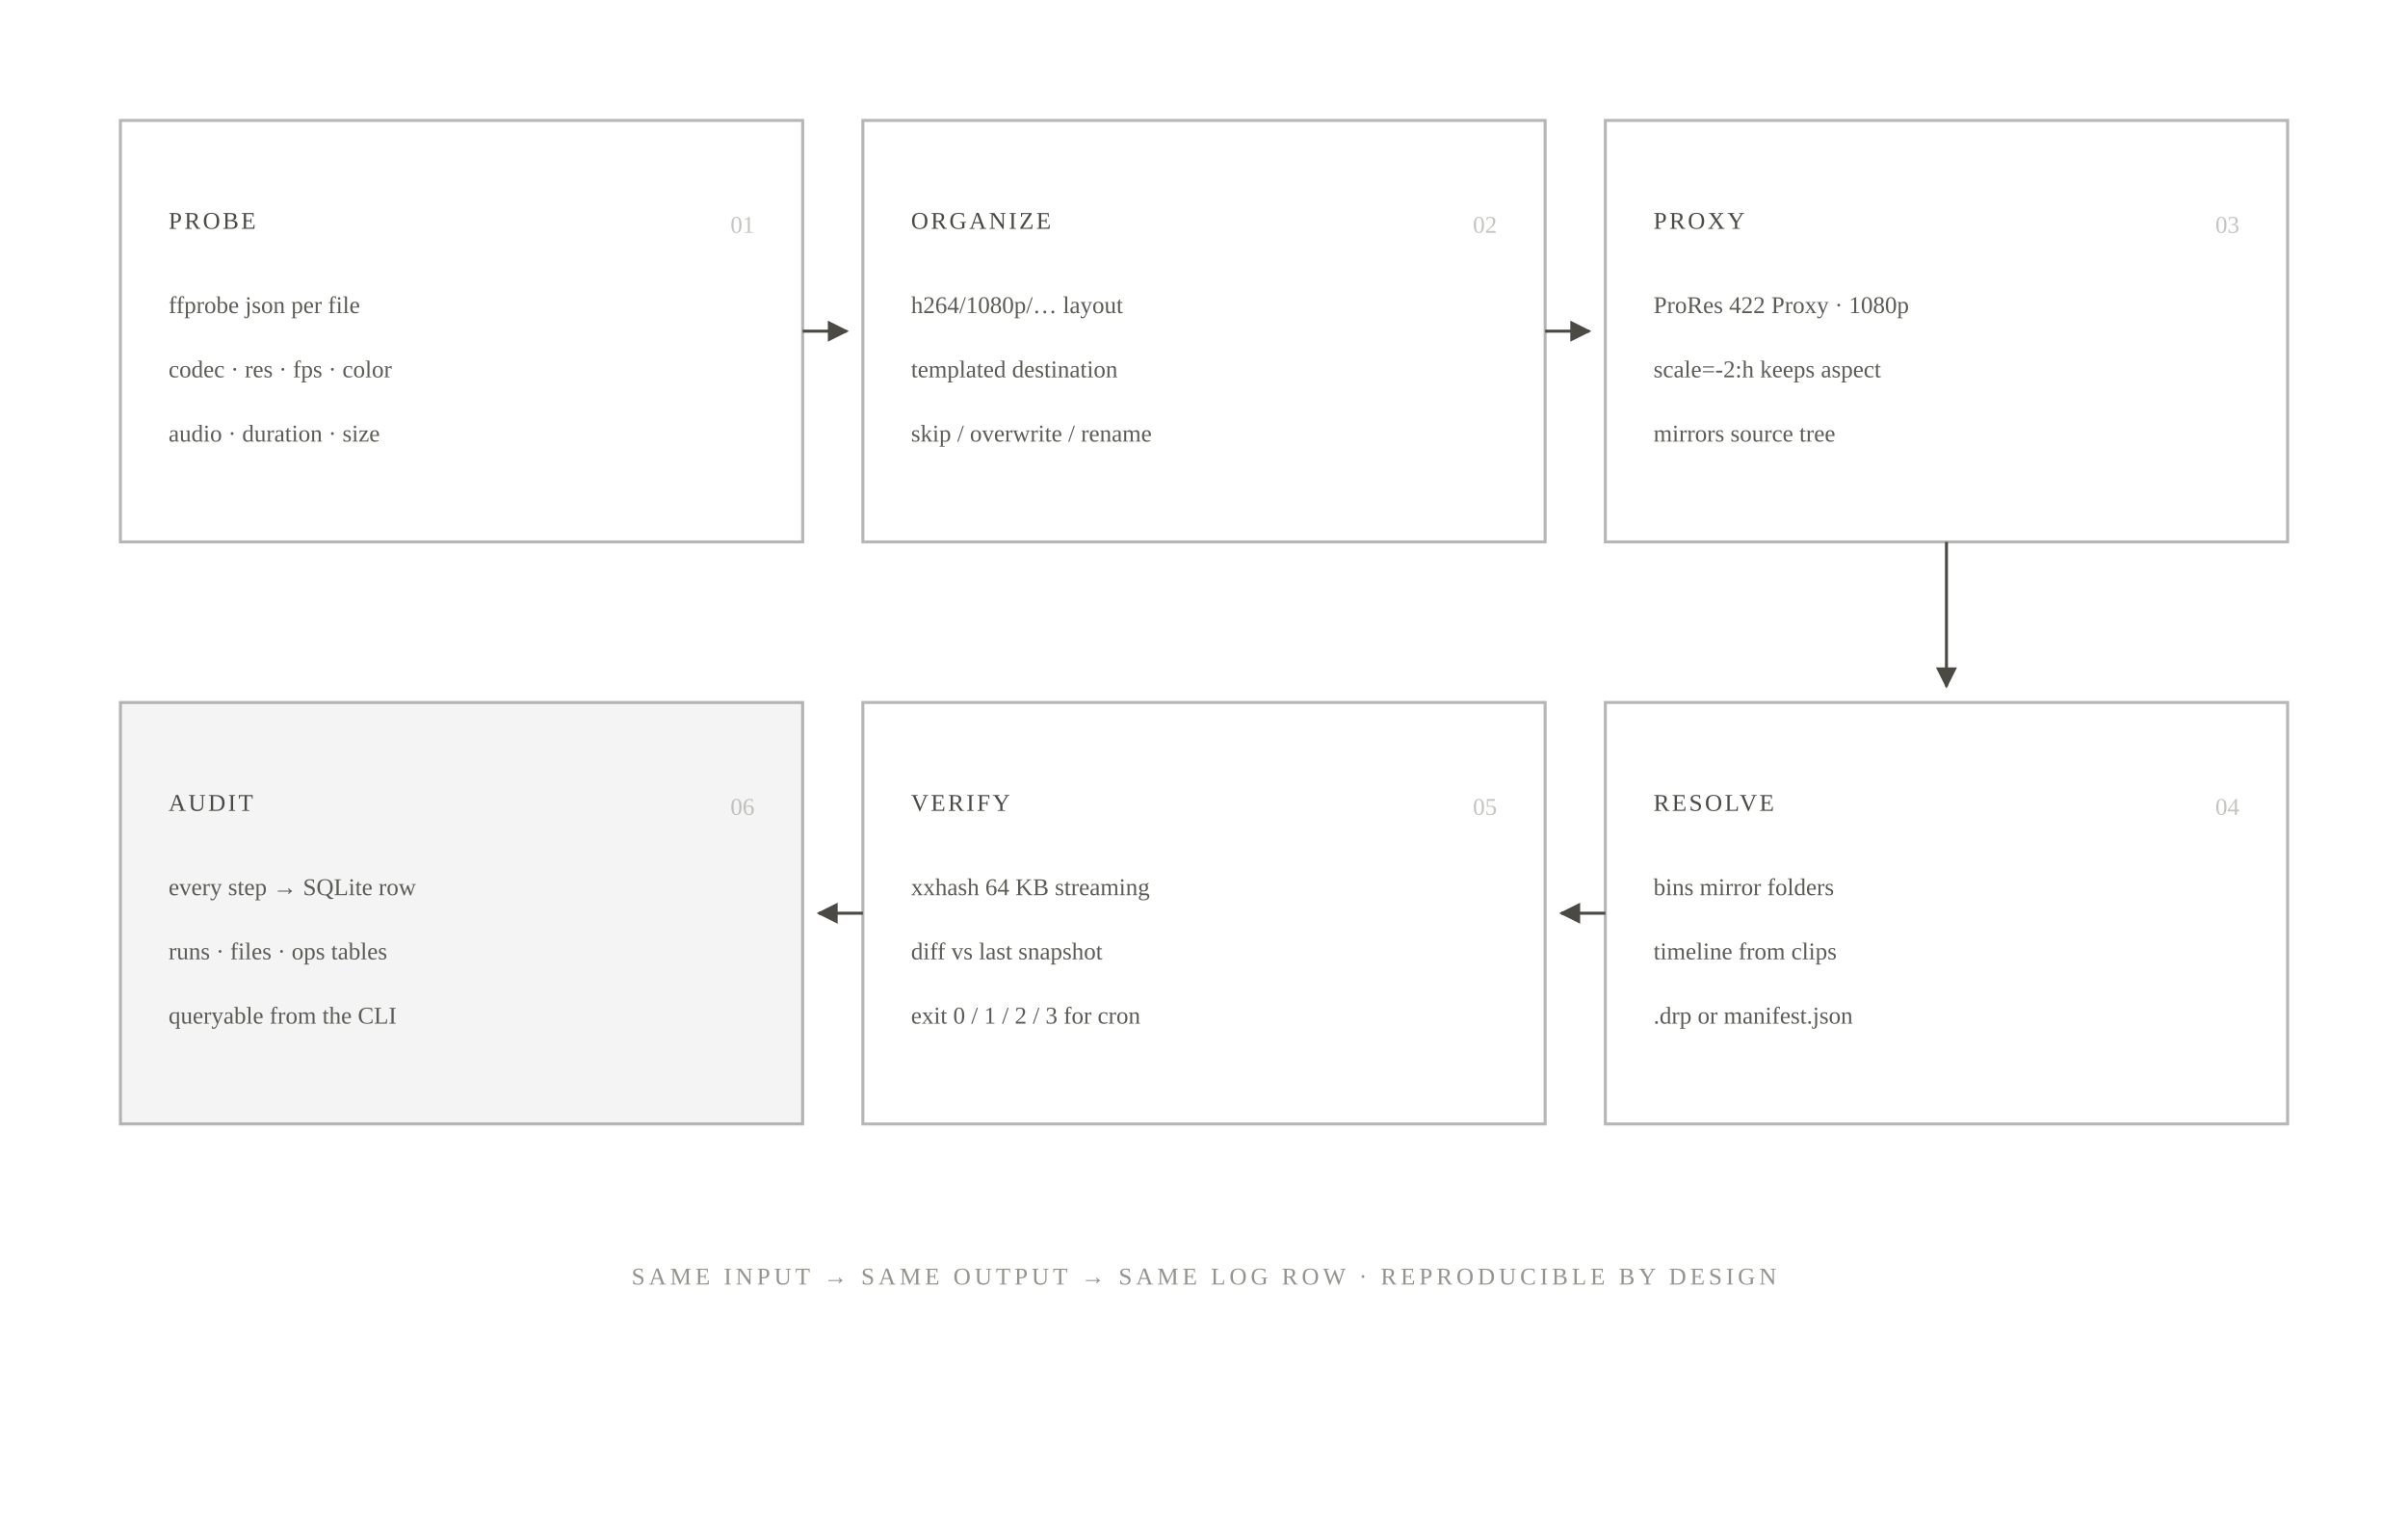
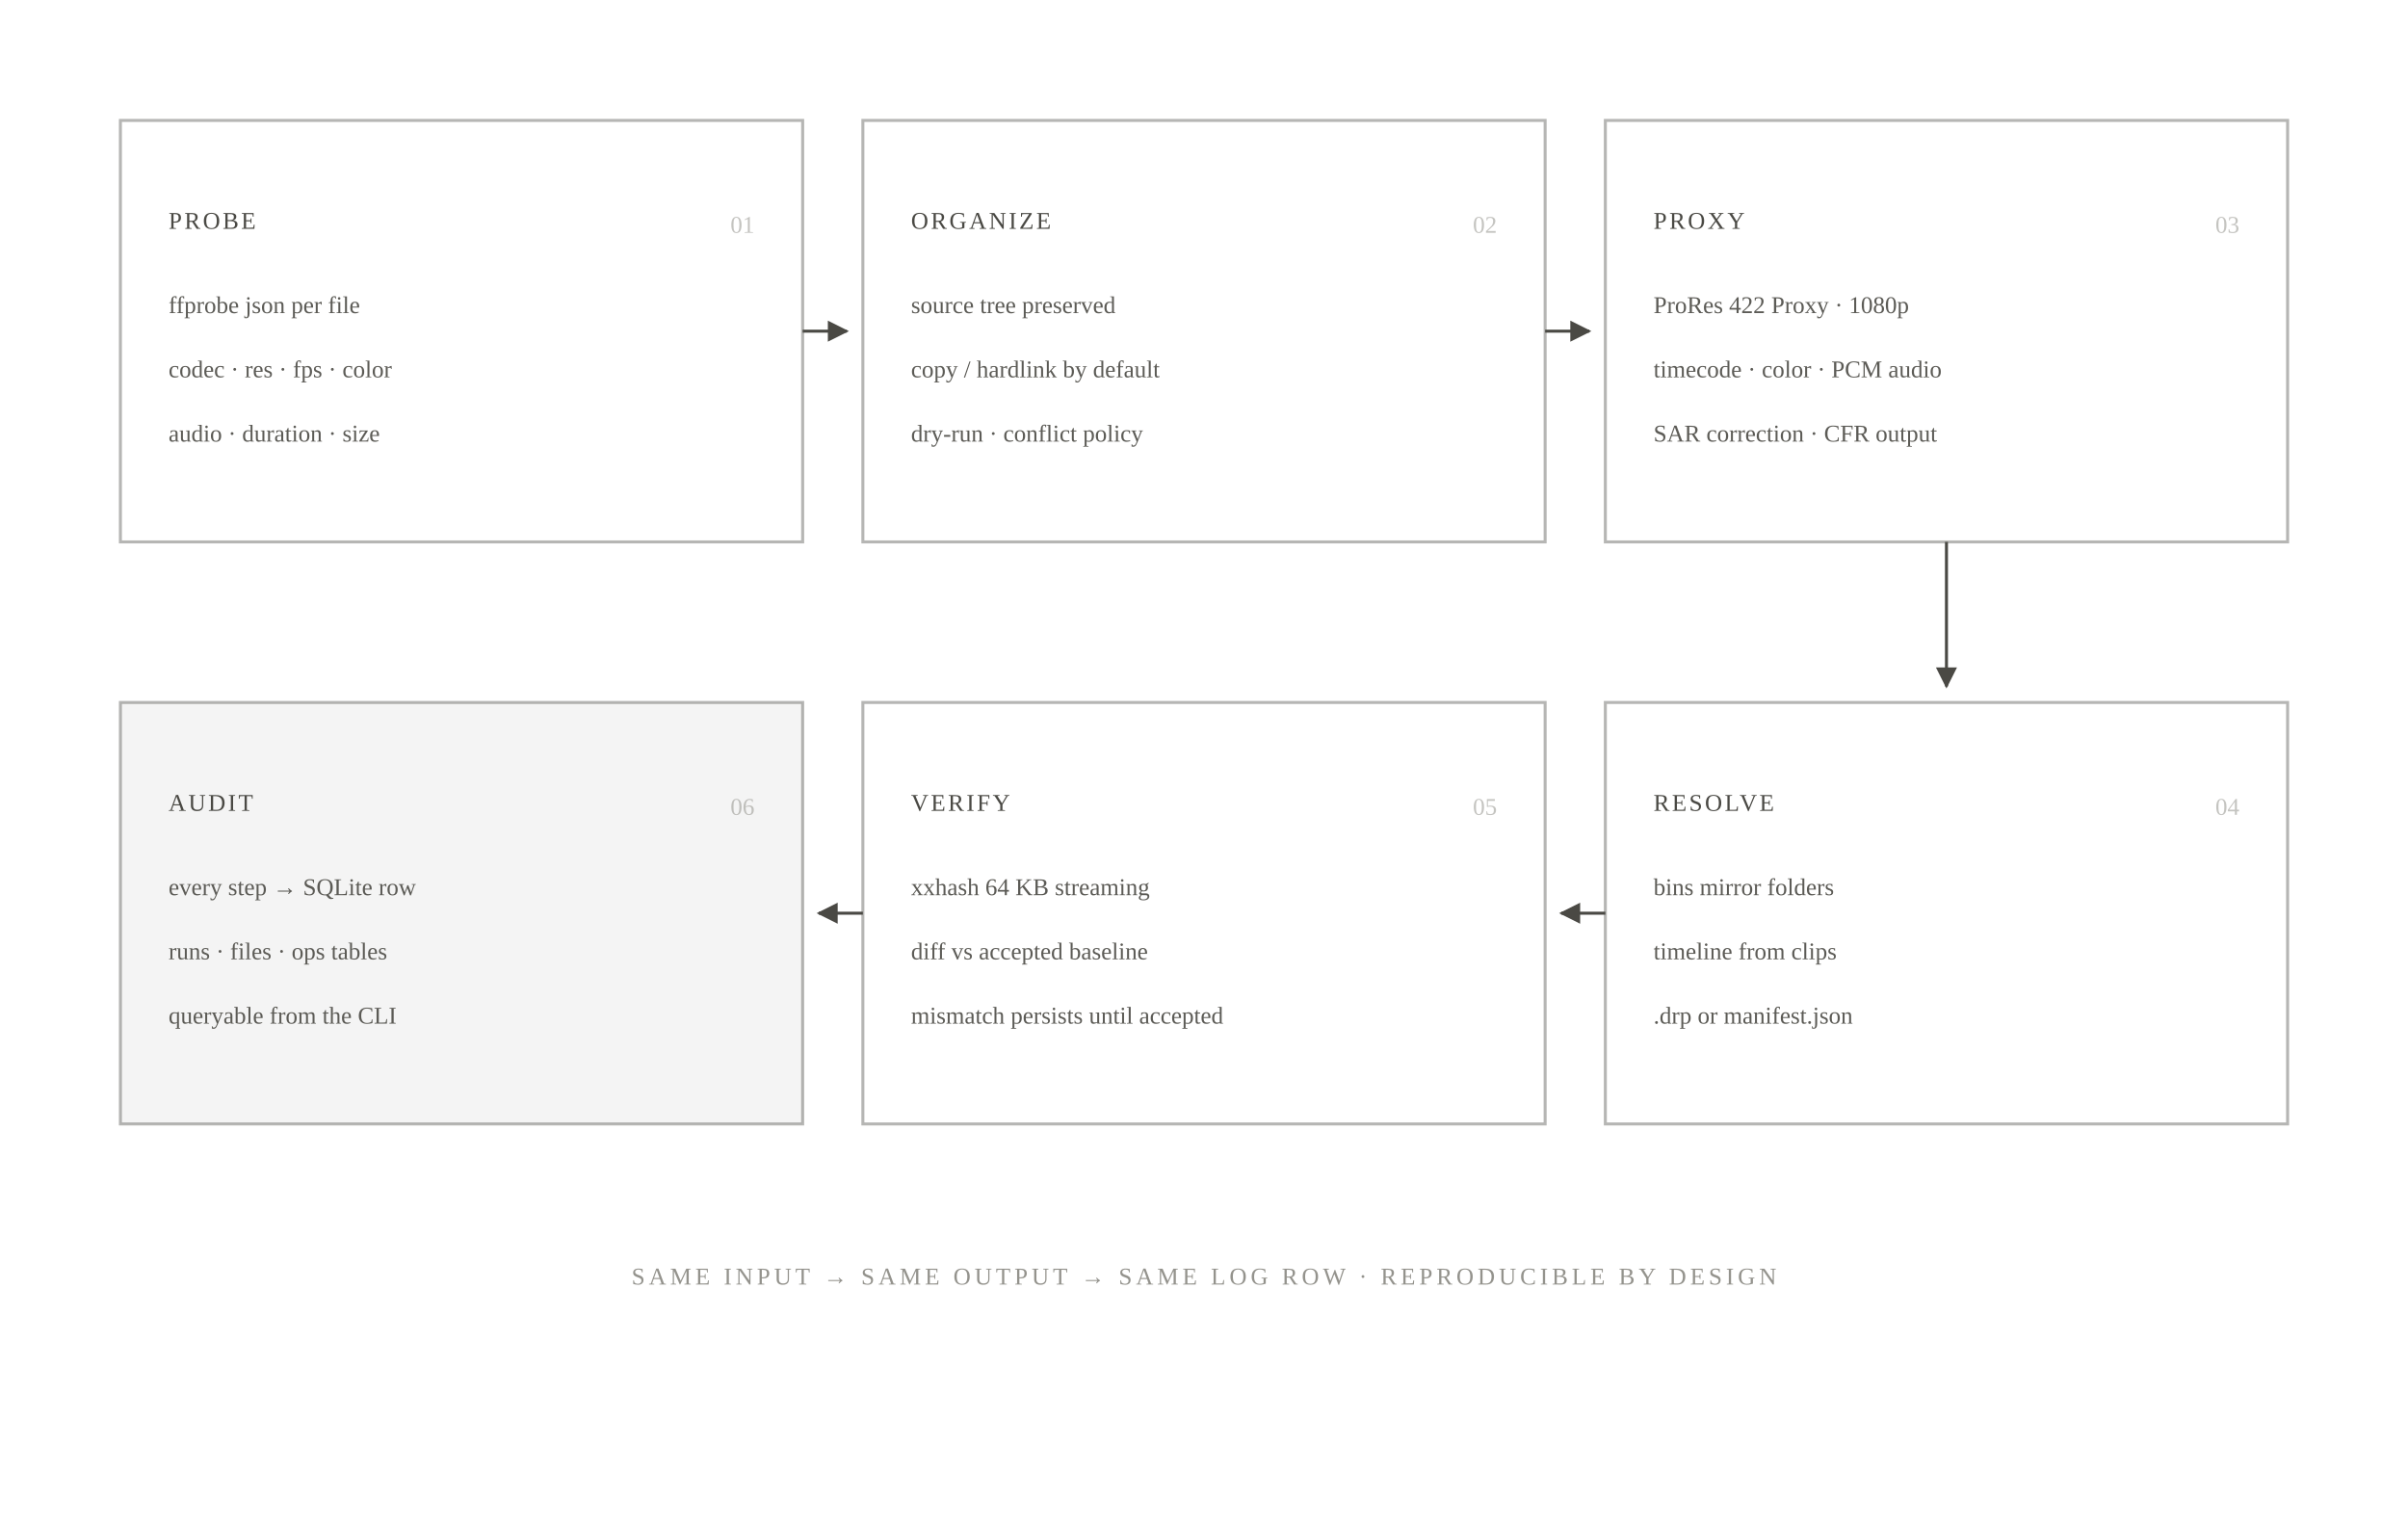
<svg xmlns="http://www.w3.org/2000/svg" viewBox="0 0 1200 760" role="img" aria-label="media-mate run pipeline diagram">
  <style>
    .d-box { fill: none; stroke: var(--line-strong, rgba(74,73,68,0.4)); stroke-width: 1.5; }
    .d-soft { fill: var(--accent-soft, rgba(74,73,68,0.06)); stroke: var(--line-strong, rgba(74,73,68,0.4)); stroke-width: 1.5; }
    .d-title { font: 700 24px var(--font-ui, "IBM Plex Sans", sans-serif); fill: var(--ink-strong, #4a4944); letter-spacing: 0.1em; }
    .d-body { font: 400 21px var(--font-ui, "IBM Plex Sans", sans-serif); fill: var(--ink, #5c5b56); }
    .d-num { font: 700 46px var(--font-display, "Inter", sans-serif); fill: var(--muted, #94938d); opacity: 0.55; }
    .d-cap { font: 500 18px var(--font-ui, "IBM Plex Sans", sans-serif); fill: var(--muted, #94938d); letter-spacing: 0.16em; }
    .d-line { stroke: var(--accent, #4a4944); stroke-width: 1.5; fill: none; }
    .d-arrow { fill: var(--accent, #4a4944); }
  </style>
  <defs>
    <marker id="parr" viewBox="0 0 10 10" refX="9" refY="5" markerWidth="7" markerHeight="7" orient="auto-start-reverse">
      <path d="M 0 0 L 10 5 L 0 10 z" class="d-arrow" />
    </marker>
  </defs>
  <rect x="60" y="60" width="340" height="210" class="d-box" />
  <text x="376" y="116" text-anchor="end" class="d-num">01</text>
  <text x="84" y="114" class="d-title">PROBE</text>
  <text x="84" y="156" class="d-body">ffprobe json per file</text>
  <text x="84" y="188" class="d-body">codec · res · fps · color</text>
  <text x="84" y="220" class="d-body">audio · duration · size</text>
  <line x1="400" y1="165" x2="422" y2="165" class="d-line" marker-end="url(#parr)" />
  <rect x="430" y="60" width="340" height="210" class="d-box" />
  <text x="746" y="116" text-anchor="end" class="d-num">02</text>
  <text x="454" y="114" class="d-title">ORGANIZE</text>
-   <text x="454" y="156" class="d-body">h264/1080p/… layout</text>
-   <text x="454" y="188" class="d-body">templated destination</text>
-   <text x="454" y="220" class="d-body">skip / overwrite / rename</text>
+   <text x="454" y="156" class="d-body">source tree preserved</text>
+   <text x="454" y="188" class="d-body">copy / hardlink by default</text>
+   <text x="454" y="220" class="d-body">dry-run · conflict policy</text>
  <line x1="770" y1="165" x2="792" y2="165" class="d-line" marker-end="url(#parr)" />
  <rect x="800" y="60" width="340" height="210" class="d-box" />
  <text x="1116" y="116" text-anchor="end" class="d-num">03</text>
  <text x="824" y="114" class="d-title">PROXY</text>
  <text x="824" y="156" class="d-body">ProRes 422 Proxy · 1080p</text>
-   <text x="824" y="188" class="d-body">scale=-2:h keeps aspect</text>
-   <text x="824" y="220" class="d-body">mirrors source tree</text>
+   <text x="824" y="188" class="d-body">timecode · color · PCM audio</text>
+   <text x="824" y="220" class="d-body">SAR correction · CFR output</text>
  <line x1="970" y1="270" x2="970" y2="342" class="d-line" marker-end="url(#parr)" />
  <rect x="800" y="350" width="340" height="210" class="d-box" />
  <text x="1116" y="406" text-anchor="end" class="d-num">04</text>
  <text x="824" y="404" class="d-title">RESOLVE</text>
  <text x="824" y="446" class="d-body">bins mirror folders</text>
  <text x="824" y="478" class="d-body">timeline from clips</text>
  <text x="824" y="510" class="d-body">.drp or manifest.json</text>
  <line x1="800" y1="455" x2="778" y2="455" class="d-line" marker-end="url(#parr)" />
  <rect x="430" y="350" width="340" height="210" class="d-box" />
  <text x="746" y="406" text-anchor="end" class="d-num">05</text>
  <text x="454" y="404" class="d-title">VERIFY</text>
  <text x="454" y="446" class="d-body">xxhash 64 KB streaming</text>
-   <text x="454" y="478" class="d-body">diff vs last snapshot</text>
-   <text x="454" y="510" class="d-body">exit 0 / 1 / 2 / 3 for cron</text>
+   <text x="454" y="478" class="d-body">diff vs accepted baseline</text>
+   <text x="454" y="510" class="d-body">mismatch persists until accepted</text>
  <line x1="430" y1="455" x2="408" y2="455" class="d-line" marker-end="url(#parr)" />
  <rect x="60" y="350" width="340" height="210" class="d-soft" />
  <text x="376" y="406" text-anchor="end" class="d-num">06</text>
  <text x="84" y="404" class="d-title">AUDIT</text>
  <text x="84" y="446" class="d-body">every step → SQLite row</text>
  <text x="84" y="478" class="d-body">runs · files · ops tables</text>
  <text x="84" y="510" class="d-body">queryable from the CLI</text>
  <text x="600" y="640" text-anchor="middle" class="d-cap">SAME INPUT → SAME OUTPUT → SAME LOG ROW · REPRODUCIBLE BY DESIGN</text>
</svg>
